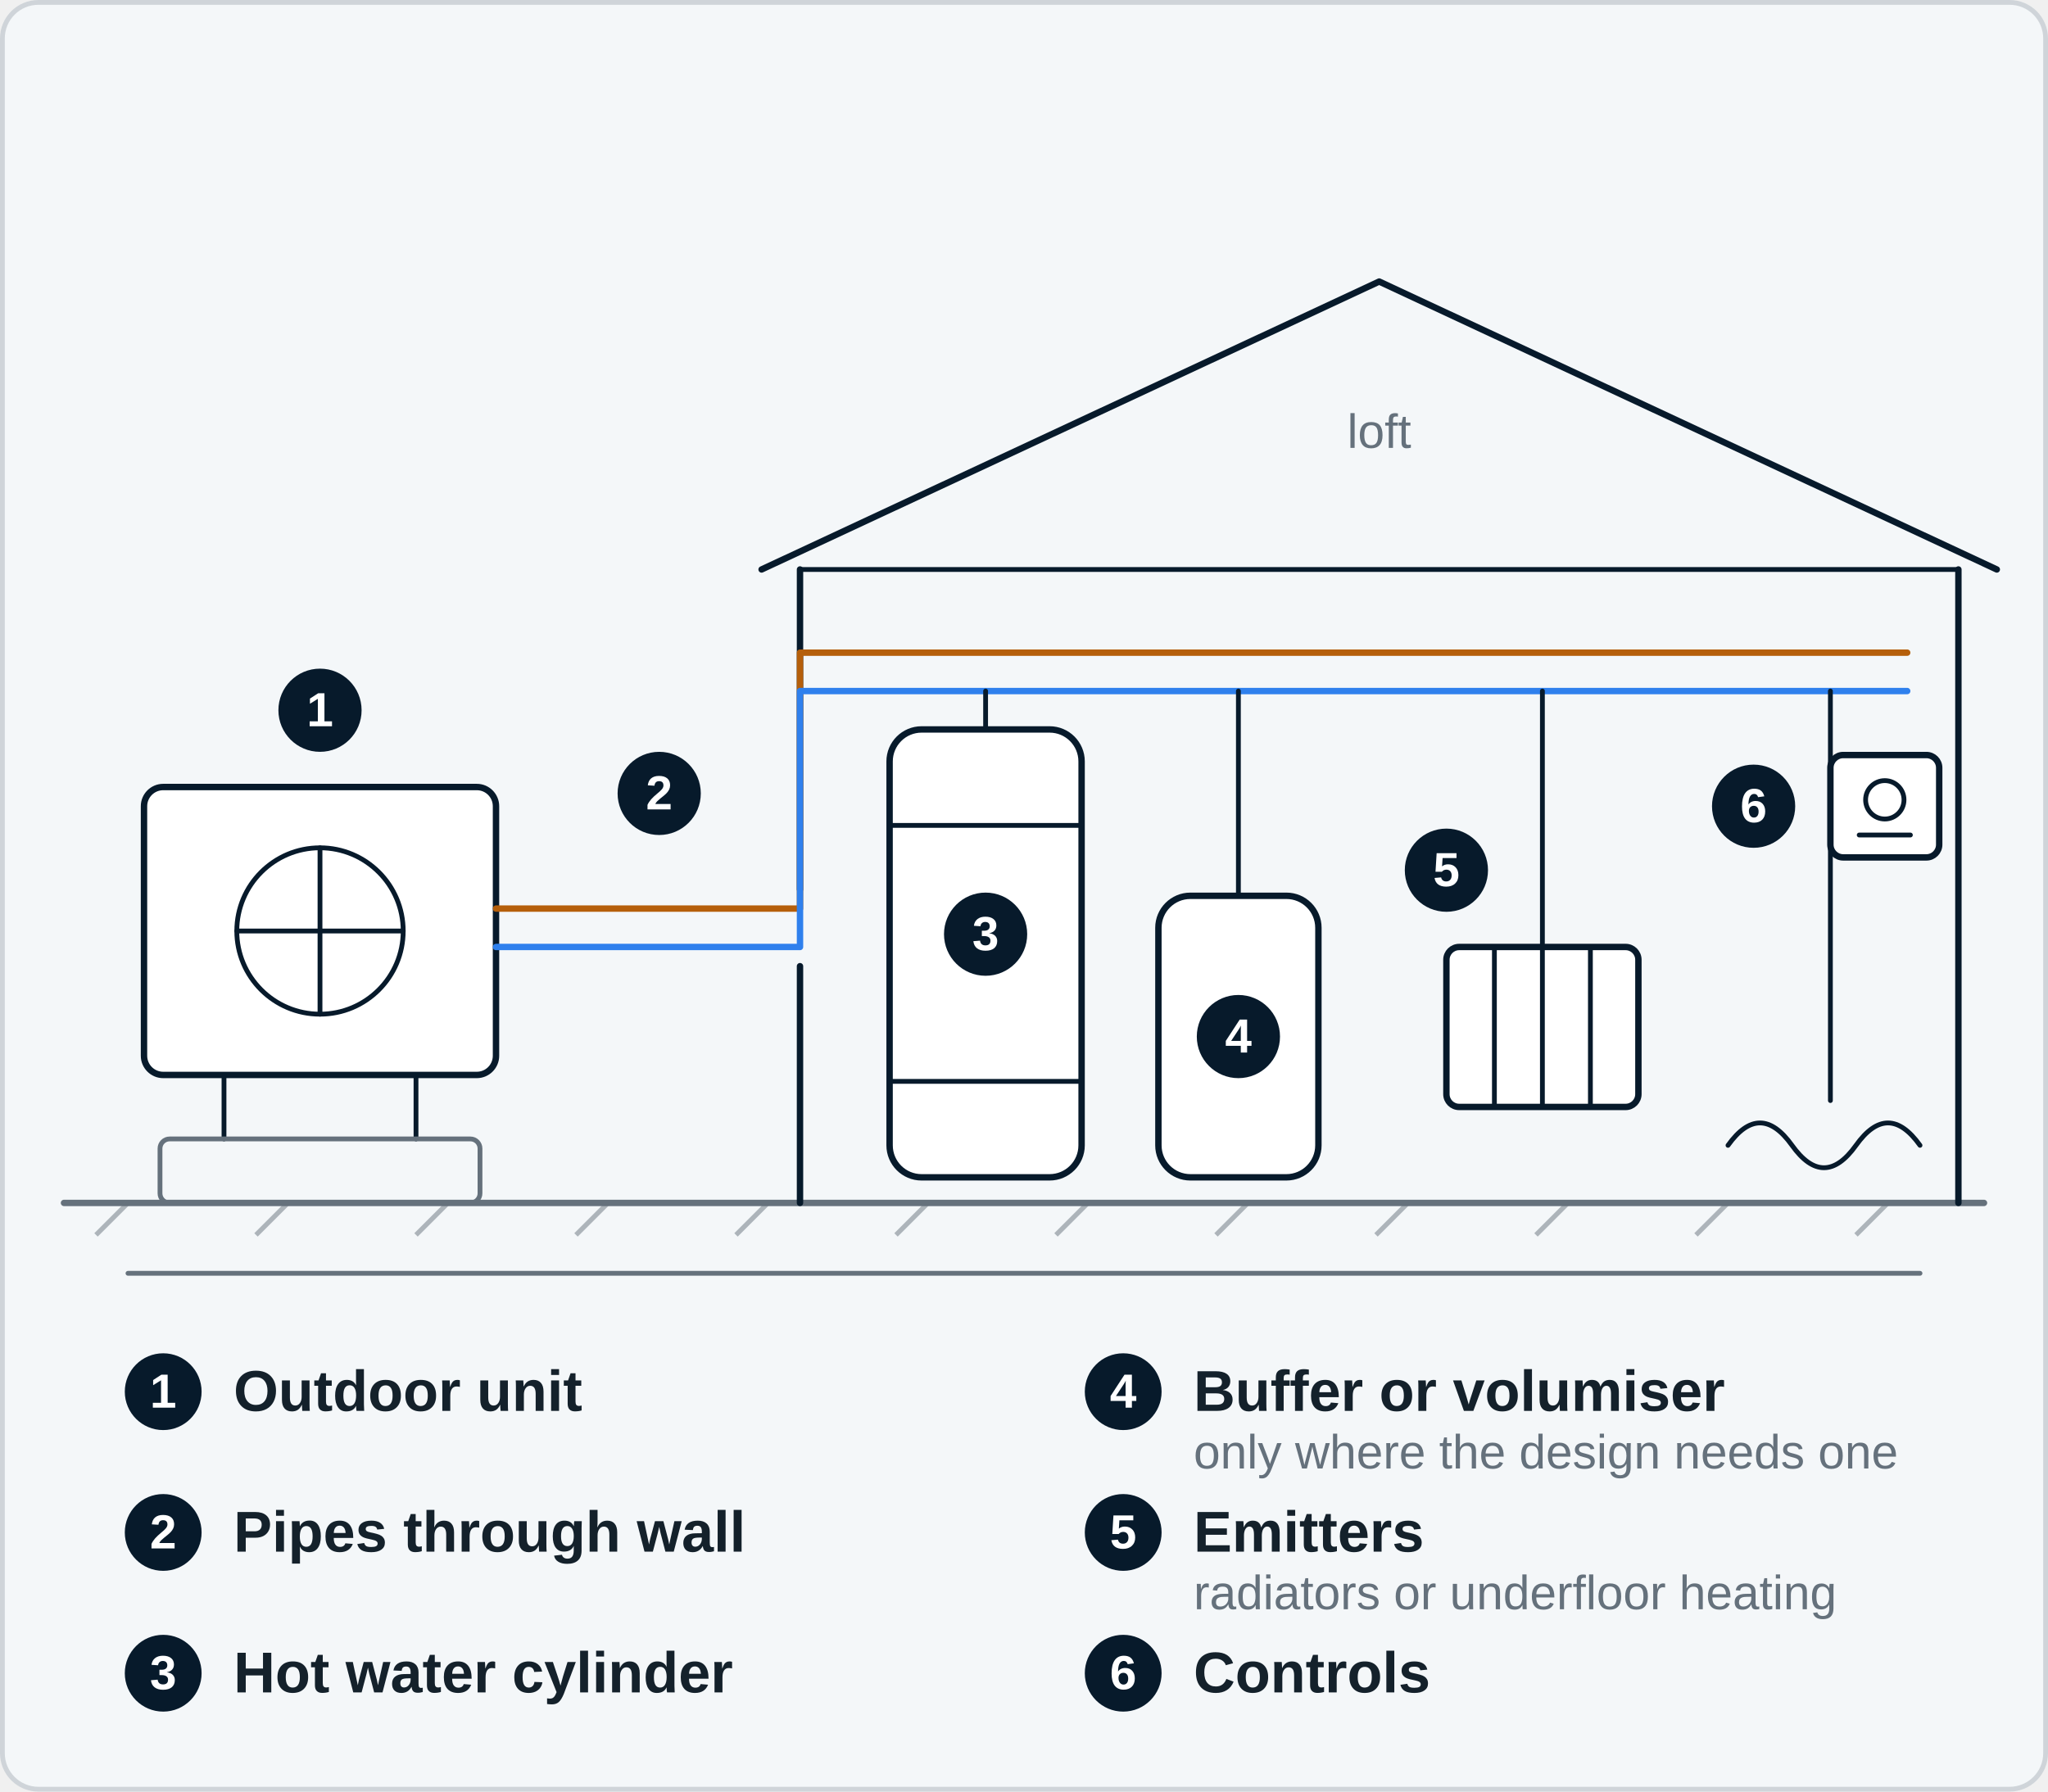
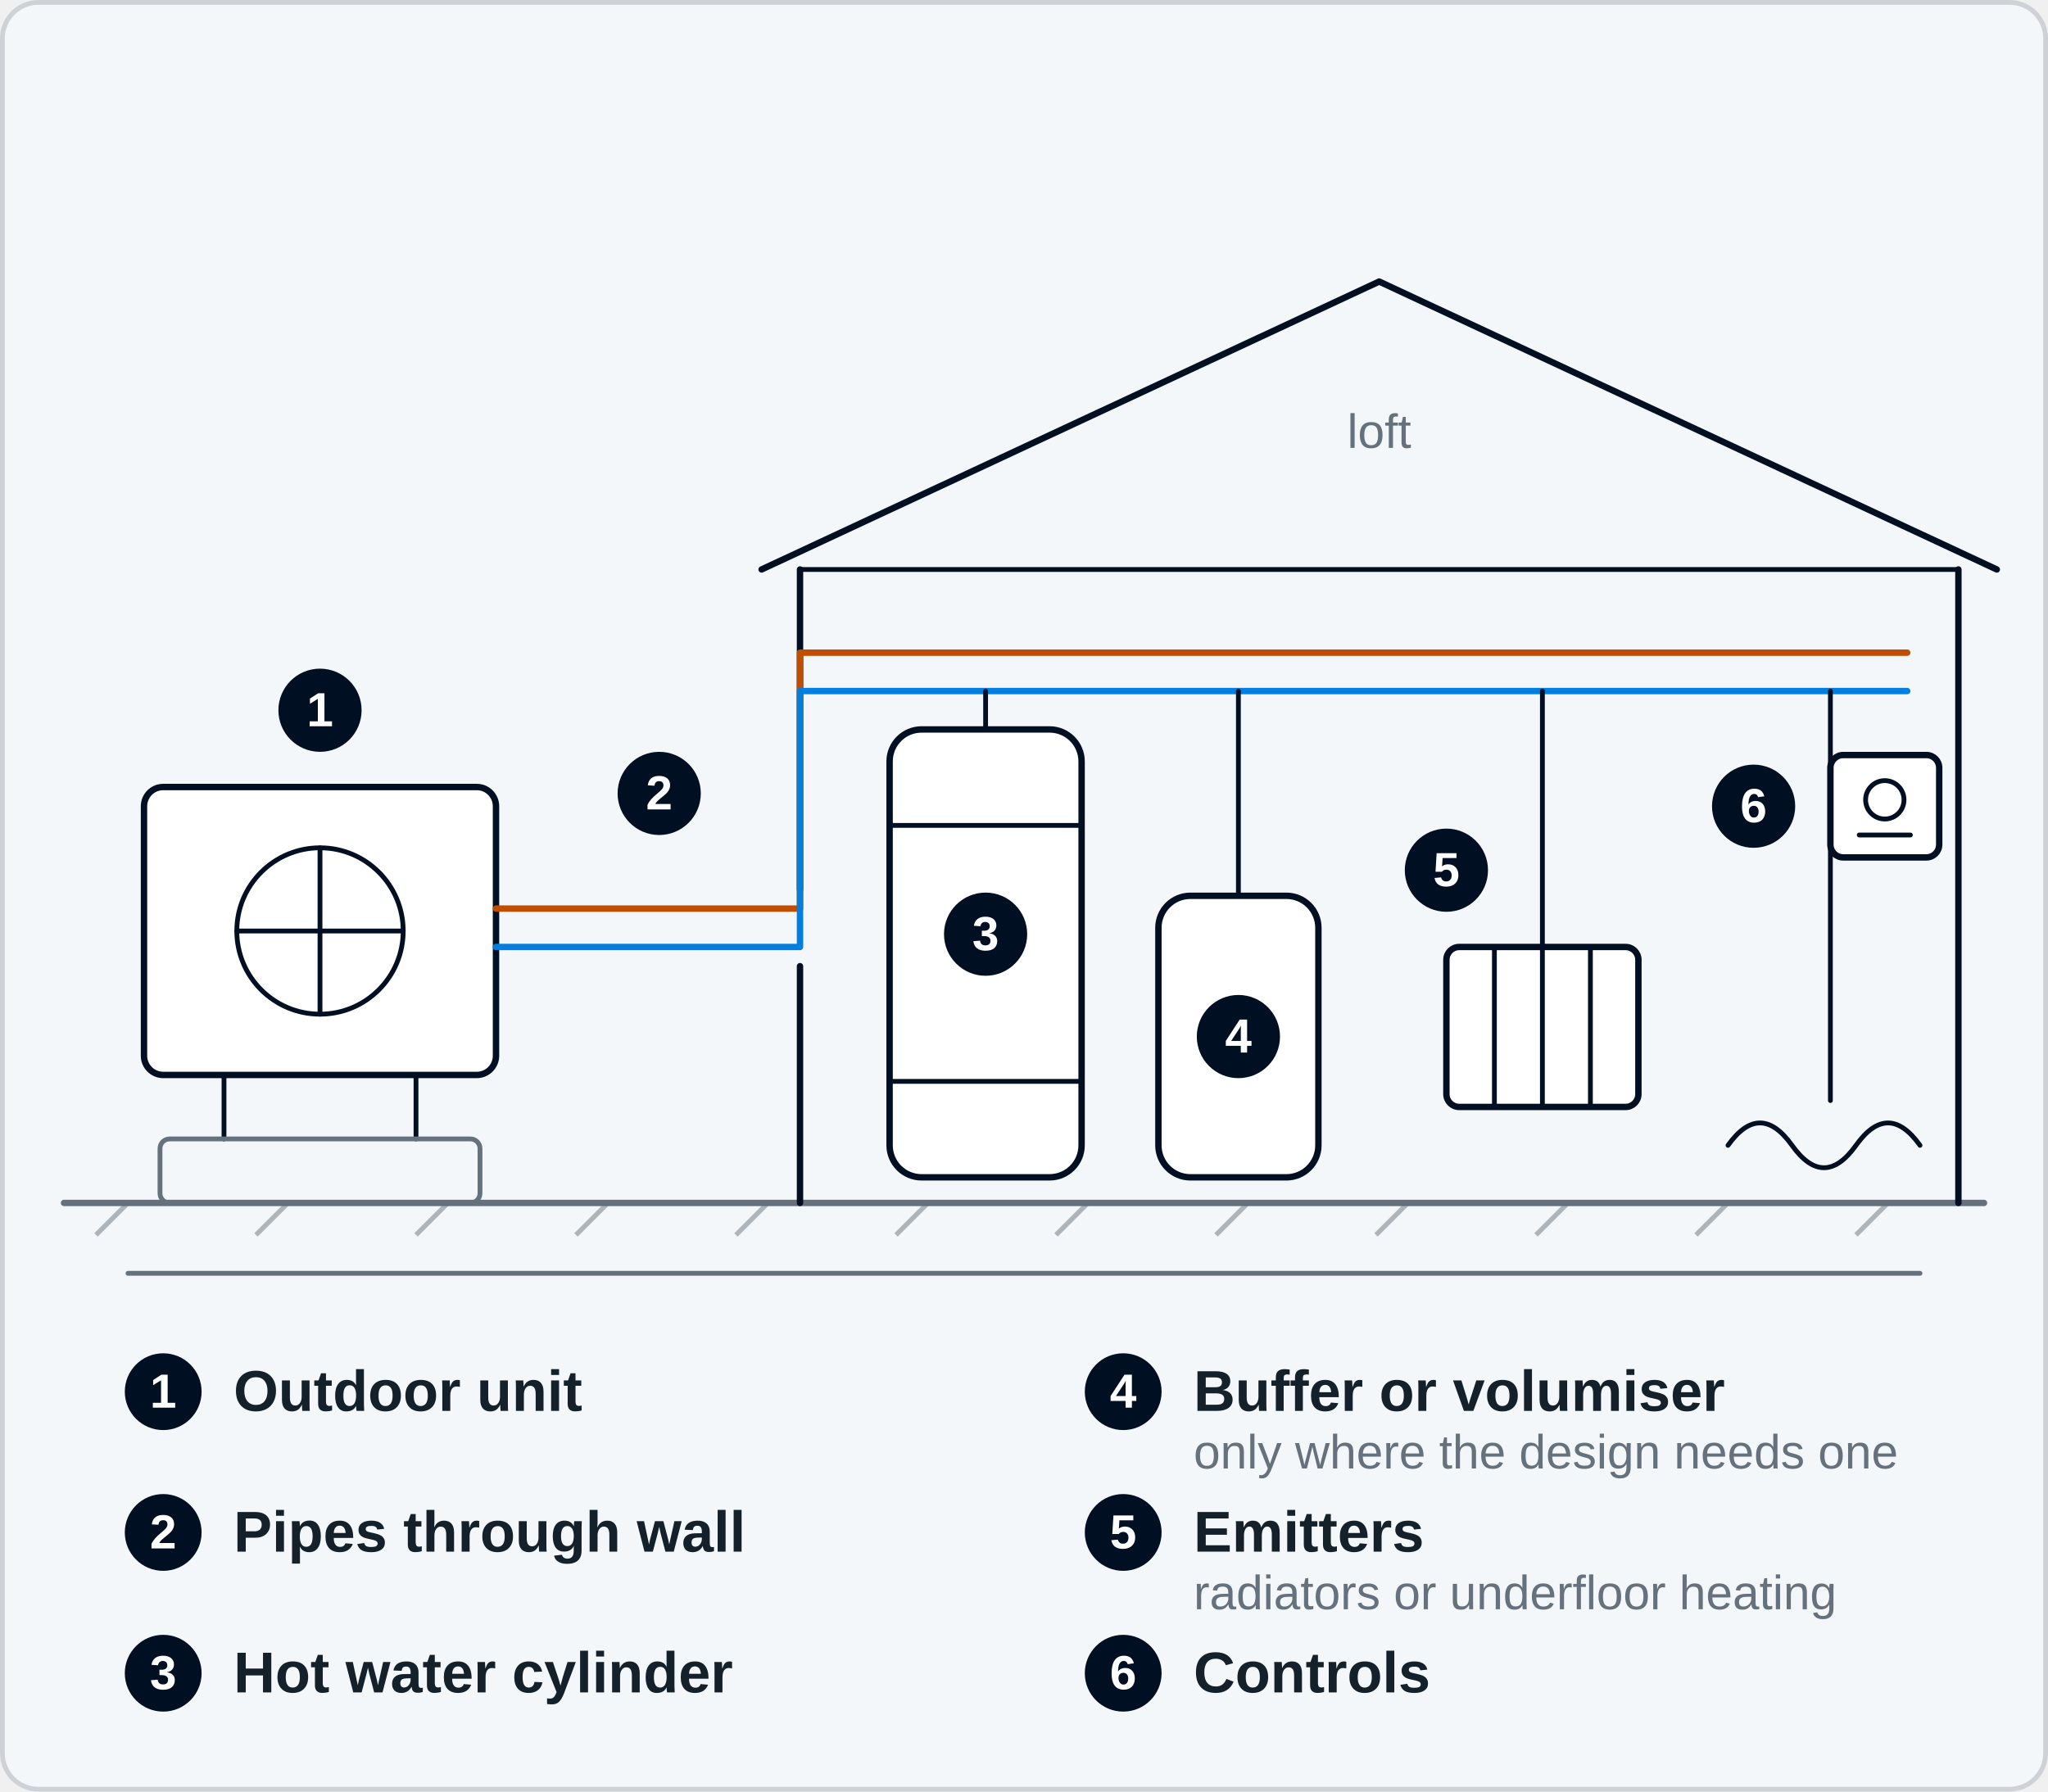
<svg xmlns="http://www.w3.org/2000/svg" viewBox="0 0 640 560" role="img" aria-labelledby="sys-title sys-desc">
  <style>
    /* ---------------------------------------------------------------------
       AIRWARM DIAGRAM STYLES
       The approved palette, and nothing else:
-          navy #071A2B    white #FFFFFF        orange #F28C28
-          blue #2F80ED    green #63C174        light neutral #F4F7F9
+          navy #010F23    white #FFFFFF        orange #F76201
+          blue #017FE1    green #689E14        light neutral #F4F7F9
         mid grey #65717C                     dark text #14212B

       These class names are identical in every Airwarm diagram, so the whole
       set keeps one line weight and one set of type sizes.

       ONE DELIBERATE EXCEPTION, FOR LEGIBILITY.
-        The brand orange #F28C28 reaches only 2.3:1 against this pale panel,
+        The brand orange #F76201 reaches only 2.9:1 against this pale panel,
       which is below the 3:1 that WCAG asks for a line or a shape that
       carries meaning. So a thin orange LINE on the pale panel is drawn in
-        the darker orange #B55F0B (4.6:1), and switches back to #F28C28 on the
+        the darker orange #C14D01 (4.5:1), and switches back to #F76201 on the
       navy panel used by the dark browser theme, where the brand orange
-        reaches 7.2:1. Solid orange shapes keep the brand orange and are given
+        reaches 6.1:1. Solid orange shapes keep the brand orange and are given
       a navy outline instead, so their edge carries the contrast.
       The same note is in css/airwarm.css and assets/README.md.
       --------------------------------------------------------------------- */
    .d-surface { fill: #F4F7F9; }
-     .d-frame   { fill: none; stroke: #071A2B; stroke-width: 1.5; opacity: 0.16; }
-     .d-box     { fill: #FFFFFF; stroke: #071A2B; stroke-width: 2; }
+     .d-frame   { fill: none; stroke: #010F23; stroke-width: 1.5; opacity: 0.16; }
+     .d-box     { fill: #FFFFFF; stroke: #010F23; stroke-width: 2; }
    .d-box--quiet { fill: none; stroke: #65717C; stroke-width: 1.5; }
-     .d-line    { fill: none; stroke: #071A2B; stroke-width: 2;
+     .d-line    { fill: none; stroke: #010F23; stroke-width: 2;
                 stroke-linecap: round; stroke-linejoin: round; }
    .d-line--thin { stroke-width: 1.5; }
    .d-line--dash { stroke-dasharray: 6 6; }
-     .d-hot     { stroke: #B55F0B; }   /* warmth, and the higher of two temperatures */
-     .d-cool    { stroke: #2F80ED; }   /* the cool side, and the lower of two temperatures */
+     .d-hot     { stroke: #C14D01; }   /* warmth, and the higher of two temperatures */
+     .d-cool    { stroke: #017FE1; }   /* the cool side, and the lower of two temperatures */
    .d-quiet   { stroke: #65717C; }
-     .d-fill-navy  { fill: #071A2B; }
-     .d-fill-hot   { fill: #B55F0B; }
-     .d-fill-cool  { fill: #2F80ED; }
+     .d-fill-navy  { fill: #010F23; }
+     .d-fill-hot   { fill: #C14D01; }
+     .d-fill-cool  { fill: #017FE1; }
    .d-fill-quiet { fill: #65717C; }
    .d-fill-white { fill: #FFFFFF; }

    /* TEXT. .d-label is a name, .d-sub an explanatory line, .d-num a number
       inside a step marker, .d-cap a small caption or key entry. */
    .d-label { font-family: Montserrat, 'Segoe UI', Arial, sans-serif;
               font-size: 18px; font-weight: 600; fill: #14212B; }
    .d-sub   { font-family: Montserrat, 'Segoe UI', Arial, sans-serif;
               font-size: 15px; font-weight: 500; fill: #65717C; }
    .d-num   { font-family: Montserrat, 'Segoe UI', Arial, sans-serif;
               font-size: 15px; font-weight: 700; fill: #FFFFFF; }
    .d-cap   { font-family: Montserrat, 'Segoe UI', Arial, sans-serif;
               font-size: 15px; font-weight: 500; fill: #65717C; }

    /* NARROW SCREENS. Below about 520px the explanatory lines are hidden and
       the remaining labels are set larger, so the drawing still reads on a
       phone. Nothing is lost: the page copy carries the detail, and the
       description near the top of this file carries it for screen readers. */
    .d-narrow-only { display: none; }
    @media (max-width: 520px) {
      .d-label { font-size: 24px; }
      .d-num   { font-size: 18px; }
      .d-cap   { font-size: 20px; }
      .d-sub, .d-wide-only { display: none; }
      .d-narrow-only { display: inline; }
    }

    /* DARK BROWSER THEME. The panel turns navy and the ink turns white, so
       the diagram never depends on sitting on a white page. Grey text is
       replaced with the light neutral, because mid grey on navy is only
-        3.5:1 and that is not enough for small text. */
+        3.9:1 and that is not enough for small text. */
    @media (prefers-color-scheme: dark) {
-       .d-surface { fill: #071A2B; }
+       .d-surface { fill: #010F23; }
      .d-frame   { stroke: #FFFFFF; opacity: 0.28; }
-       .d-box     { fill: #071A2B; stroke: #FFFFFF; }
+       .d-box     { fill: #010F23; stroke: #FFFFFF; }
      .d-line    { stroke: #FFFFFF; }
-       .d-hot     { stroke: #F28C28; }
-       .d-fill-hot { fill: #F28C28; }
+       .d-hot     { stroke: #F76201; }
+       .d-fill-hot { fill: #F76201; }
      .d-label   { fill: #FFFFFF; }
      .d-sub, .d-cap { fill: #F4F7F9; }
      .d-fill-navy  { fill: #FFFFFF; }
-       .d-fill-white { fill: #071A2B; }
-       .d-num        { fill: #071A2B; }
+       .d-fill-white { fill: #010F23; }
+       .d-num        { fill: #010F23; }
    }

    /* Extra styles for this diagram only. */
    .d-hatch { stroke: #65717C; stroke-width: 1.5; opacity: 0.5; }
  </style>
  <defs>
    <marker id="arrow-ink" viewBox="0 0 10 10" refX="9" refY="5" markerWidth="5" markerHeight="5" orient="auto-start-reverse">
      <path class="d-fill-navy" d="M0 0 L10 5 L0 10 Z" />
    </marker>
    <marker id="arrow-hot" viewBox="0 0 10 10" refX="9" refY="5" markerWidth="5" markerHeight="5" orient="auto-start-reverse">
      <path class="d-fill-hot" d="M0 0 L10 5 L0 10 Z" />
    </marker>
    <marker id="arrow-cool" viewBox="0 0 10 10" refX="9" refY="5" markerWidth="5" markerHeight="5" orient="auto-start-reverse">
      <path class="d-fill-cool" d="M0 0 L10 5 L0 10 Z" />
    </marker>
    <marker id="arrow-quiet" viewBox="0 0 10 10" refX="9" refY="5" markerWidth="5" markerHeight="5" orient="auto-start-reverse">
      <path class="d-fill-quiet" d="M0 0 L10 5 L0 10 Z" />
    </marker>
  </defs>
  <rect class="d-surface" x="0" y="0" width="640" height="560" rx="12" />
  <rect class="d-frame" x="0.75" y="0.75" width="638.5" height="558.5" rx="11.25" />
  <path class="d-line d-quiet" d="M20 376 H620" />
  <g class="d-hatch">
    <path d="M40 376 L30 386" />
    <path d="M90 376 L80 386" />
    <path d="M140 376 L130 386" />
    <path d="M190 376 L180 386" />
    <path d="M240 376 L230 386" />
    <path d="M290 376 L280 386" />
    <path d="M340 376 L330 386" />
    <path d="M390 376 L380 386" />
    <path d="M440 376 L430 386" />
    <path d="M490 376 L480 386" />
    <path d="M540 376 L530 386" />
    <path d="M590 376 L580 386" />
  </g>
  <path class="d-line" d="M238 178 L431 88 L624 178" />
  <path class="d-line d-line--thin" d="M250 178 H612" />
  <path class="d-line" d="M612 178 V376" />
  <path class="d-line" d="M250 178 V278" />
  <path class="d-line" d="M250 302 V376" />
  <text class="d-sub" x="431" y="140" text-anchor="middle">loft</text>
  <rect class="d-box" x="45" y="246" width="110" height="90" rx="6" />
  <circle class="d-line d-line--thin" cx="100" cy="291" r="26" fill="none" />
  <path class="d-line d-line--thin" d="M100 265 V317" />
  <path class="d-line d-line--thin" d="M74 291 H126" />
  <path class="d-line d-line--thin" d="M70 336 V356" />
  <path class="d-line d-line--thin" d="M130 336 V356" />
  <rect class="d-box--quiet" x="50" y="356" width="100" height="20" rx="3" />
  <circle class="d-fill-navy" cx="100" cy="222" r="13" />
  <text class="d-num" x="100" y="227" text-anchor="middle">1</text>
  <path class="d-line d-hot" d="M155 284 H250 V204 H596" />
  <path class="d-line d-cool" d="M596 216 H250 V296 H155" />
  <circle class="d-fill-navy" cx="206" cy="248" r="13" />
  <text class="d-num" x="206" y="253" text-anchor="middle">2</text>
  <rect class="d-box" x="278" y="228" width="60" height="140" rx="10" />
  <path class="d-line d-line--thin" d="M278 258 H338" />
  <path class="d-line d-line--thin" d="M278 338 H338" />
  <path class="d-line d-line--thin" d="M308 216 V228" />
  <circle class="d-fill-navy" cx="308" cy="292" r="13" />
  <text class="d-num" x="308" y="297" text-anchor="middle">3</text>
  <rect class="d-box" x="362" y="280" width="50" height="88" rx="10" />
  <path class="d-line d-line--thin" d="M387 216 V280" />
  <circle class="d-fill-navy" cx="387" cy="324" r="13" />
  <text class="d-num" x="387" y="329" text-anchor="middle">4</text>
  <rect class="d-box" x="452" y="296" width="60" height="50" rx="4" />
  <path class="d-line d-line--thin" d="M467 296 V346" />
  <path class="d-line d-line--thin" d="M482 296 V346" />
  <path class="d-line d-line--thin" d="M497 296 V346" />
  <path class="d-line d-line--thin" d="M482 216 V296" />
  <path class="d-line d-line--thin" d="M540 358 q10 -14 20 0 q10 14 20 0 q10 -14 20 0" />
  <path class="d-line d-line--thin" d="M572 216 V344" />
  <circle class="d-fill-navy" cx="452" cy="272" r="13" />
  <text class="d-num" x="452" y="277" text-anchor="middle">5</text>
  <rect class="d-box" x="572" y="236" width="34" height="32" rx="4" />
  <circle class="d-line d-line--thin" cx="589" cy="250" r="6" fill="none" />
  <path class="d-line d-line--thin" d="M581 261 H597" />
  <circle class="d-fill-navy" cx="548" cy="252" r="13" />
  <text class="d-num" x="548" y="257" text-anchor="middle">6</text>
  <path class="d-line d-line--thin d-quiet" d="M40 398 H600" />
  <circle class="d-fill-navy" cx="51" cy="435" r="12" />
  <text class="d-num" x="51" y="440" text-anchor="middle">1</text>
  <text class="d-label" x="73" y="441">Outdoor unit</text>
  <circle class="d-fill-navy" cx="51" cy="479" r="12" />
  <text class="d-num" x="51" y="484" text-anchor="middle">2</text>
  <text class="d-label" x="73" y="485">Pipes through wall</text>
  <circle class="d-fill-navy" cx="51" cy="523" r="12" />
  <text class="d-num" x="51" y="528" text-anchor="middle">3</text>
  <text class="d-label" x="73" y="529">Hot water cylinder</text>
  <circle class="d-fill-navy" cx="351" cy="435" r="12" />
  <text class="d-num" x="351" y="440" text-anchor="middle">4</text>
  <text class="d-label" x="373" y="441">Buffer or volumiser</text>
  <text class="d-sub" x="373" y="459">only where the design needs one</text>
  <circle class="d-fill-navy" cx="351" cy="479" r="12" />
  <text class="d-num" x="351" y="484" text-anchor="middle">5</text>
  <text class="d-label" x="373" y="485">Emitters</text>
  <text class="d-sub" x="373" y="503">radiators or underfloor heating</text>
  <circle class="d-fill-navy" cx="351" cy="523" r="12" />
  <text class="d-num" x="351" y="528" text-anchor="middle">6</text>
  <text class="d-label" x="373" y="529">Controls</text>
</svg>
